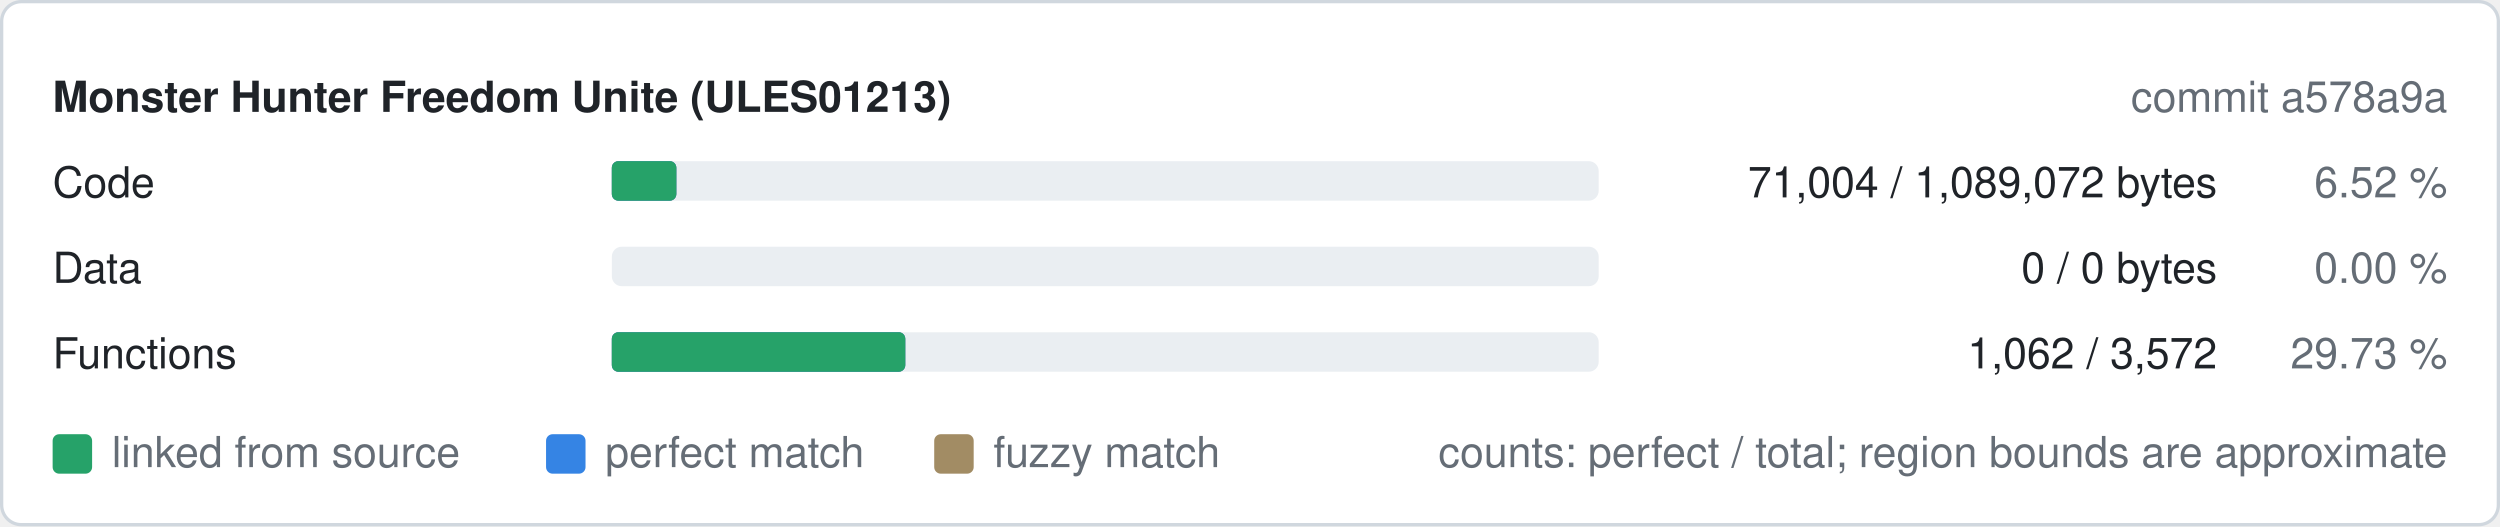
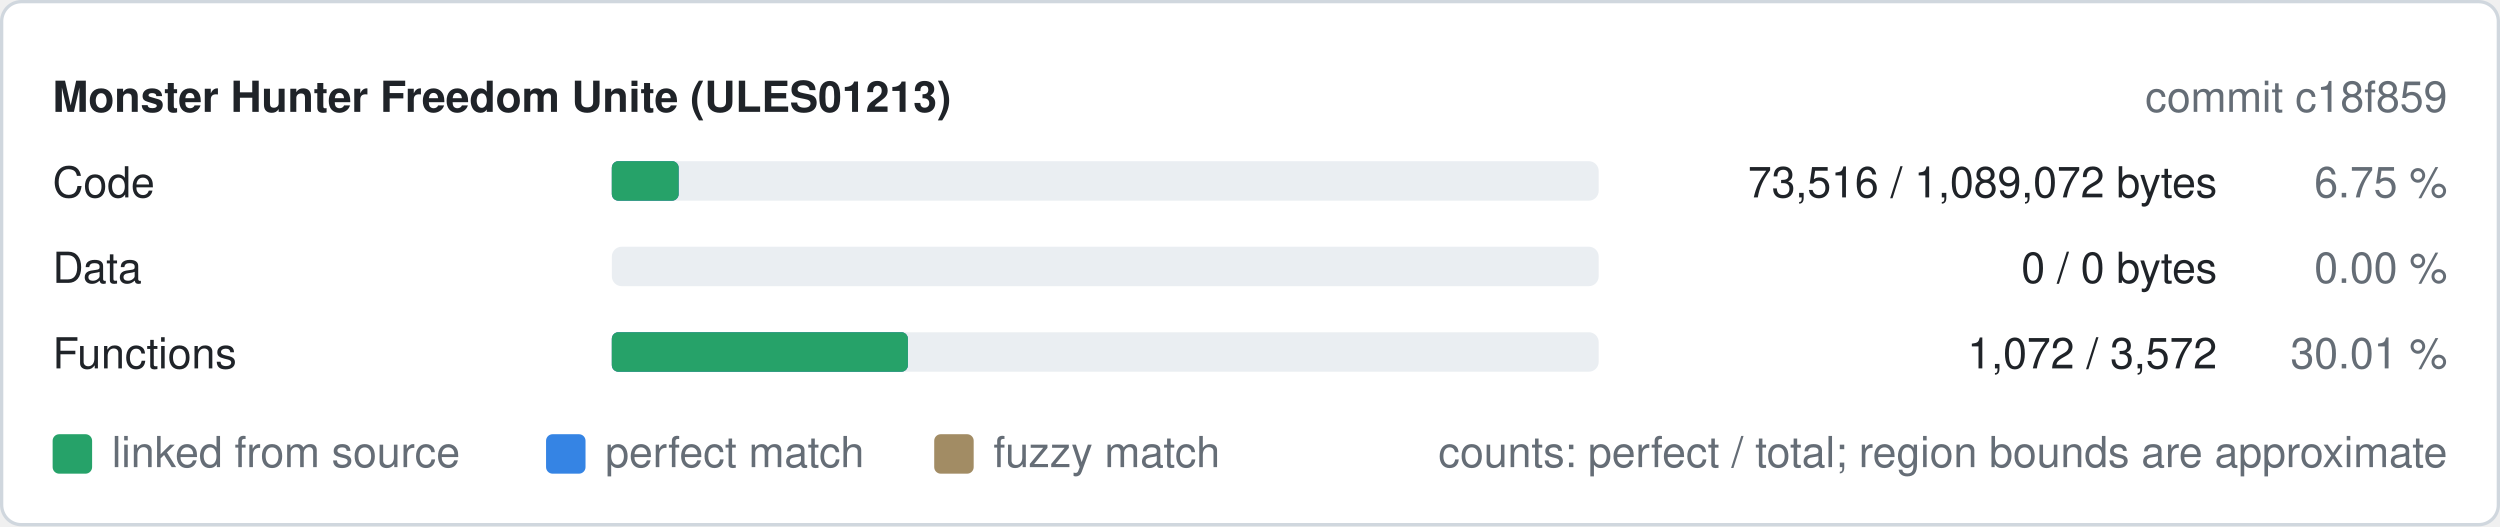
<svg xmlns="http://www.w3.org/2000/svg" width="760" height="160" viewBox="0 0 760 160" role="img" aria-label="Decompilation progress of ULES01213">
  <style>
text{font-family:-apple-system,BlinkMacSystemFont,"Segoe UI",Helvetica,Arial,sans-serif;font-size:13px}
.b{font-weight:600}
.bg{fill:#ffffff;stroke:#d0d7de}.t{fill:#1f2328}.m{fill:#656d76}.track{fill:#eaeef2}.fuzzy{fill:#a28c64}.perfect{fill:#3584e4}.linked{fill:#26a269}
@media (prefers-color-scheme: dark){.bg{fill:#0d1117;stroke:#30363d}.t{fill:#e6edf3}.m{fill:#8d96a0}.track{fill:#21262d}.fuzzy{fill:#a28c64}.perfect{fill:#3584e4}.linked{fill:#2ec27e}}
</style>
  <rect class="bg" x="0.5" y="0.5" width="759" height="159" rx="6" />
  <text class="t b" x="16" y="34">Monster Hunter Freedom Unite (ULES01213)</text>
-   <text class="m" x="744" y="34" text-anchor="end">commit a578a9a</text>
+   <text class="m" x="744" y="34" text-anchor="end">commit c18f859</text>
  <text class="t" x="16" y="60">Code</text>
  <rect class="track" x="186" y="49" width="300" height="12" rx="3" />
-   <rect class="fuzzy" x="186" y="49" width="19.6" height="12" rx="2" />
-   <rect class="perfect" x="186" y="49" width="19.6" height="12" rx="2" />
-   <rect class="linked" x="186" y="49" width="19.6" height="12" rx="2" />
-   <text class="t" x="674" y="60" text-anchor="end">71,004 / 1,089,072 bytes</text>
-   <text class="m" x="744" y="60" text-anchor="end">6.52 %</text>
+   <rect class="fuzzy" x="186" y="49" width="20.3" height="12" rx="2" />
+   <rect class="perfect" x="186" y="49" width="20.3" height="12" rx="2" />
+   <rect class="linked" x="186" y="49" width="20.3" height="12" rx="2" />
+   <text class="t" x="674" y="60" text-anchor="end">73,516 / 1,089,072 bytes</text>
+   <text class="m" x="744" y="60" text-anchor="end">6.75 %</text>
  <text class="t" x="16" y="86">Data</text>
  <rect class="track" x="186" y="75" width="300" height="12" rx="3" />
  <text class="t" x="674" y="86" text-anchor="end">0 / 0 bytes</text>
  <text class="m" x="744" y="86" text-anchor="end">0.00 %</text>
  <text class="t" x="16" y="112">Functions</text>
  <rect class="track" x="186" y="101" width="300" height="12" rx="3" />
-   <rect class="fuzzy" x="186" y="101" width="89.2" height="12" rx="2" />
-   <rect class="perfect" x="186" y="101" width="89.2" height="12" rx="2" />
-   <rect class="linked" x="186" y="101" width="89.2" height="12" rx="2" />
-   <text class="t" x="674" y="112" text-anchor="end">1,062 / 3,572</text>
-   <text class="m" x="744" y="112" text-anchor="end">29.73 %</text>
+   <rect class="fuzzy" x="186" y="101" width="90.0" height="12" rx="2" />
+   <rect class="perfect" x="186" y="101" width="90.0" height="12" rx="2" />
+   <rect class="linked" x="186" y="101" width="90.0" height="12" rx="2" />
+   <text class="t" x="674" y="112" text-anchor="end">1,072 / 3,572</text>
+   <text class="m" x="744" y="112" text-anchor="end">30.01 %</text>
  <rect class="linked" x="16" y="132" width="12" height="12" rx="2" />
  <text class="m" x="34" y="142">linked from source</text>
  <rect class="perfect" x="166" y="132" width="12" height="12" rx="2" />
  <text class="m" x="184" y="142">perfect match</text>
  <rect class="fuzzy" x="284" y="132" width="12" height="12" rx="2" />
  <text class="m" x="302" y="142">fuzzy match</text>
  <text class="m" x="744" y="142" text-anchor="end">counts: perfect / total; region bounds are approximate</text>
</svg>
